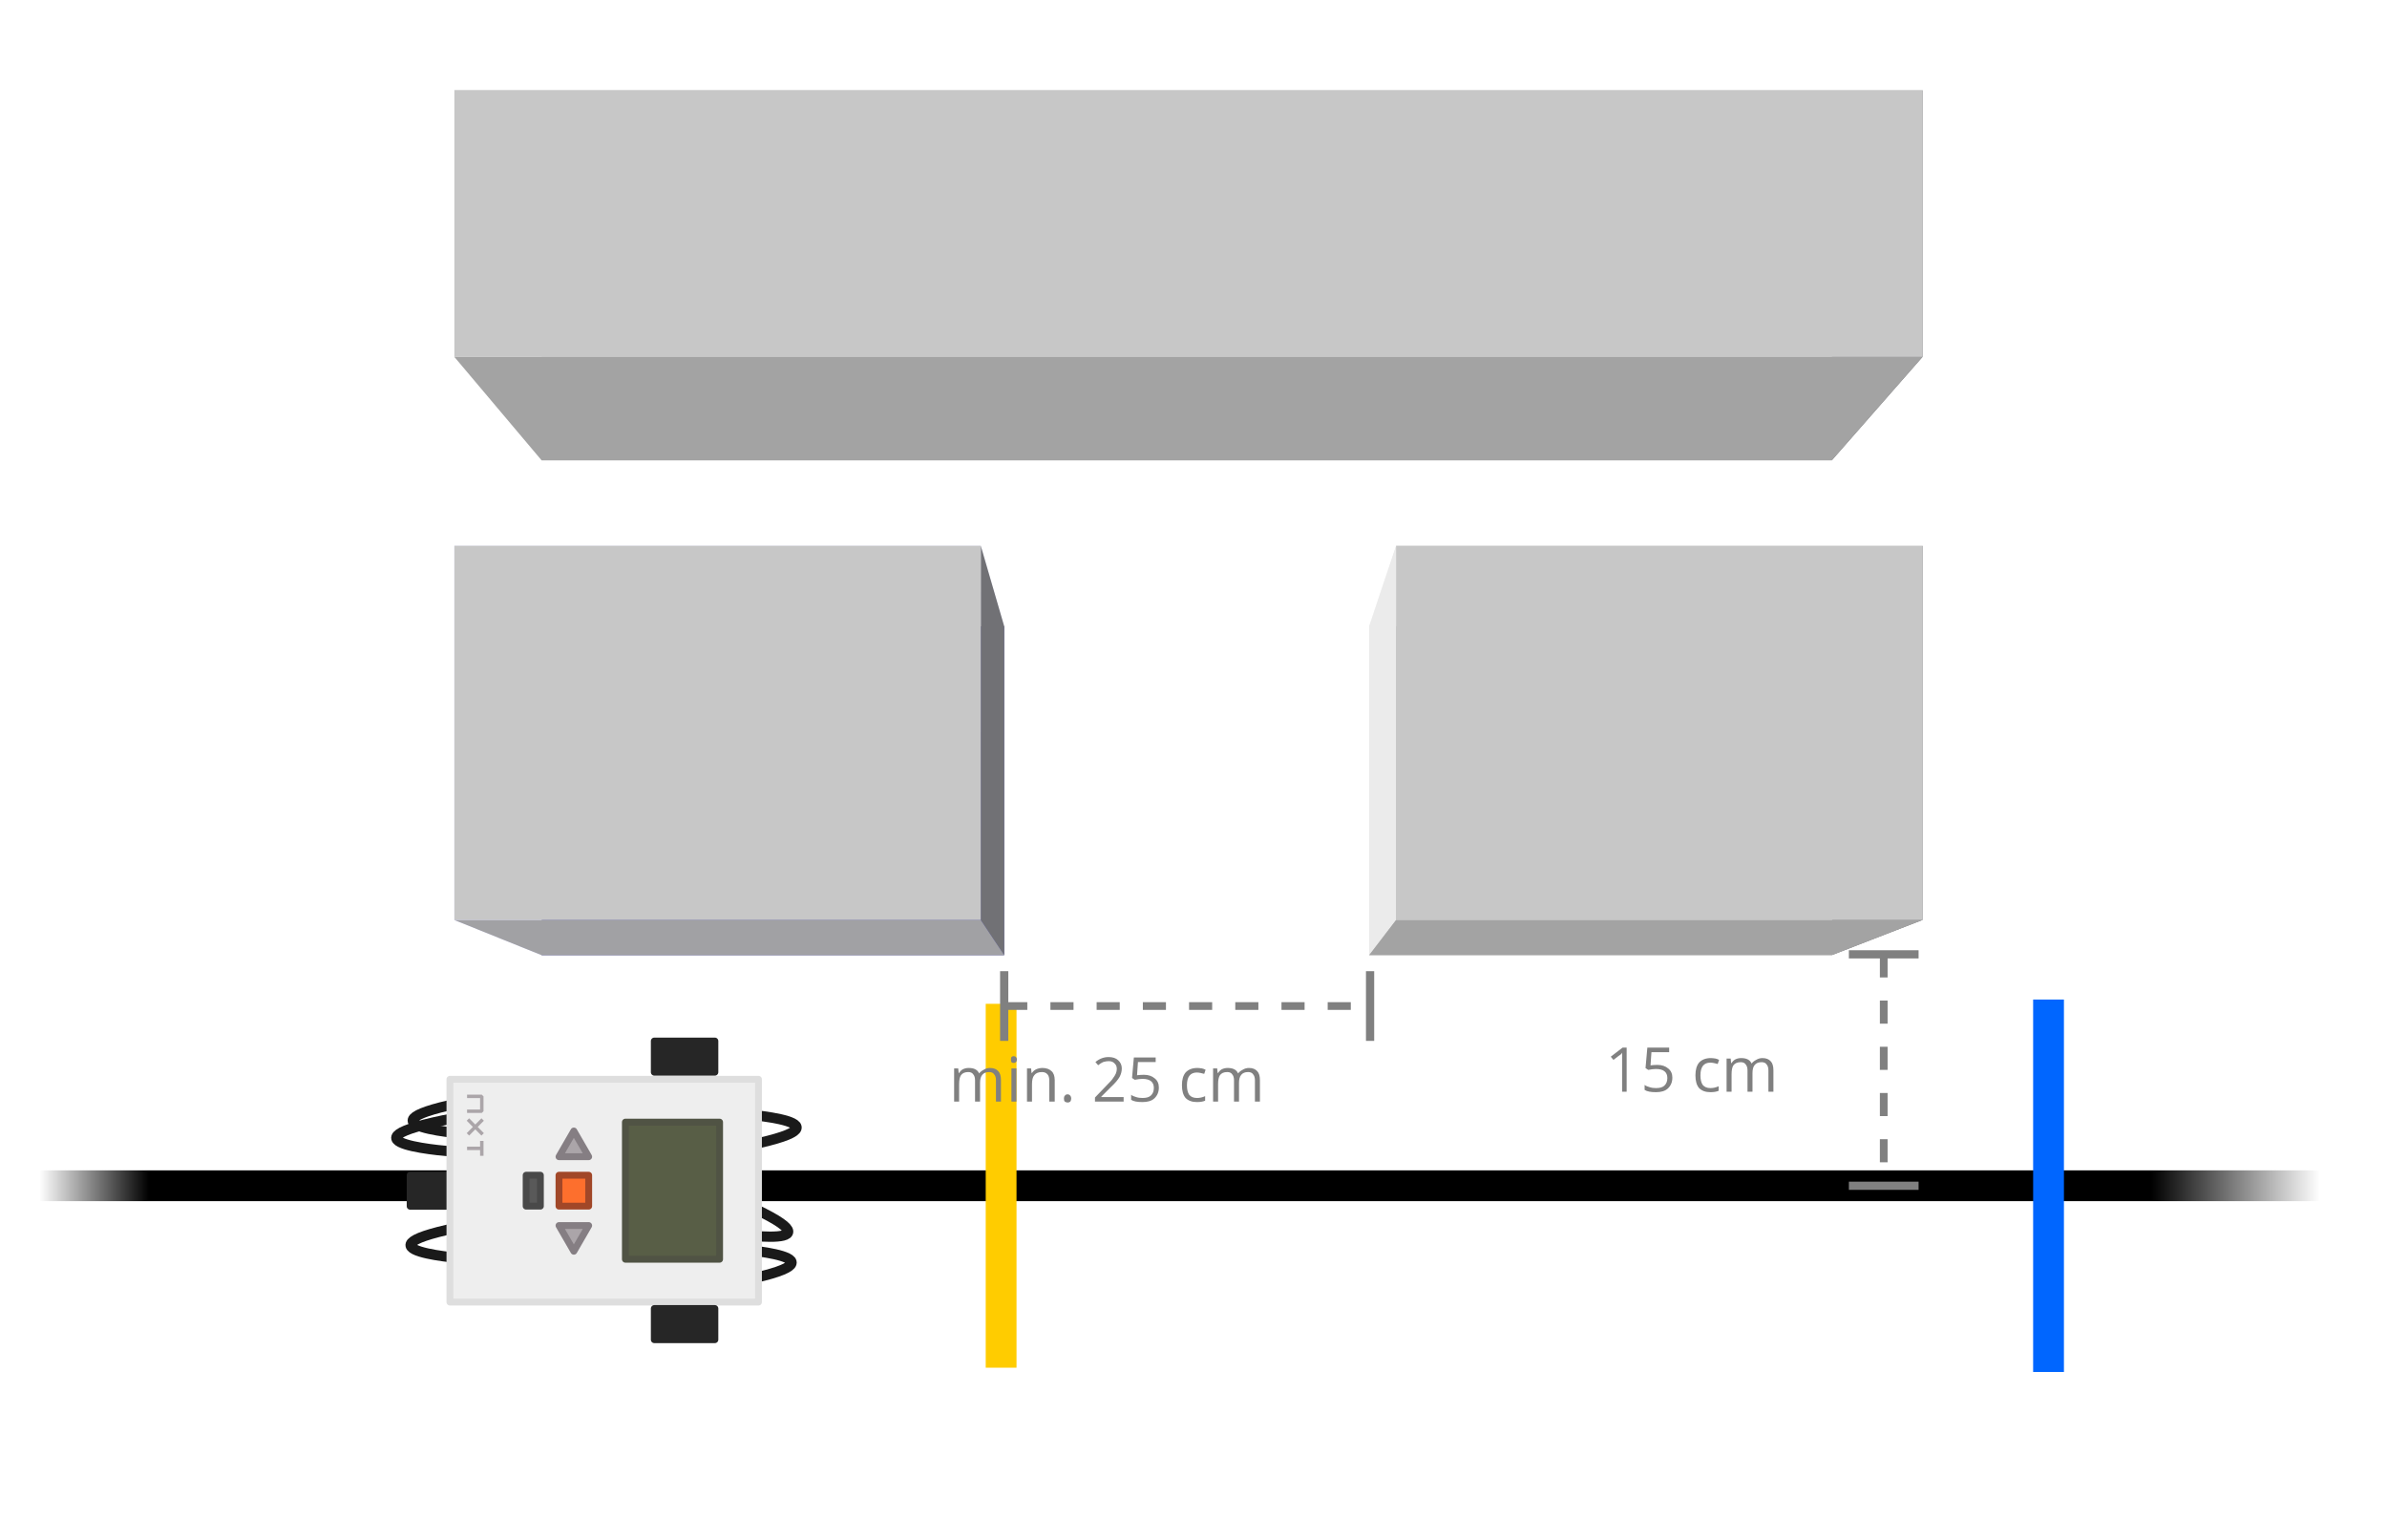
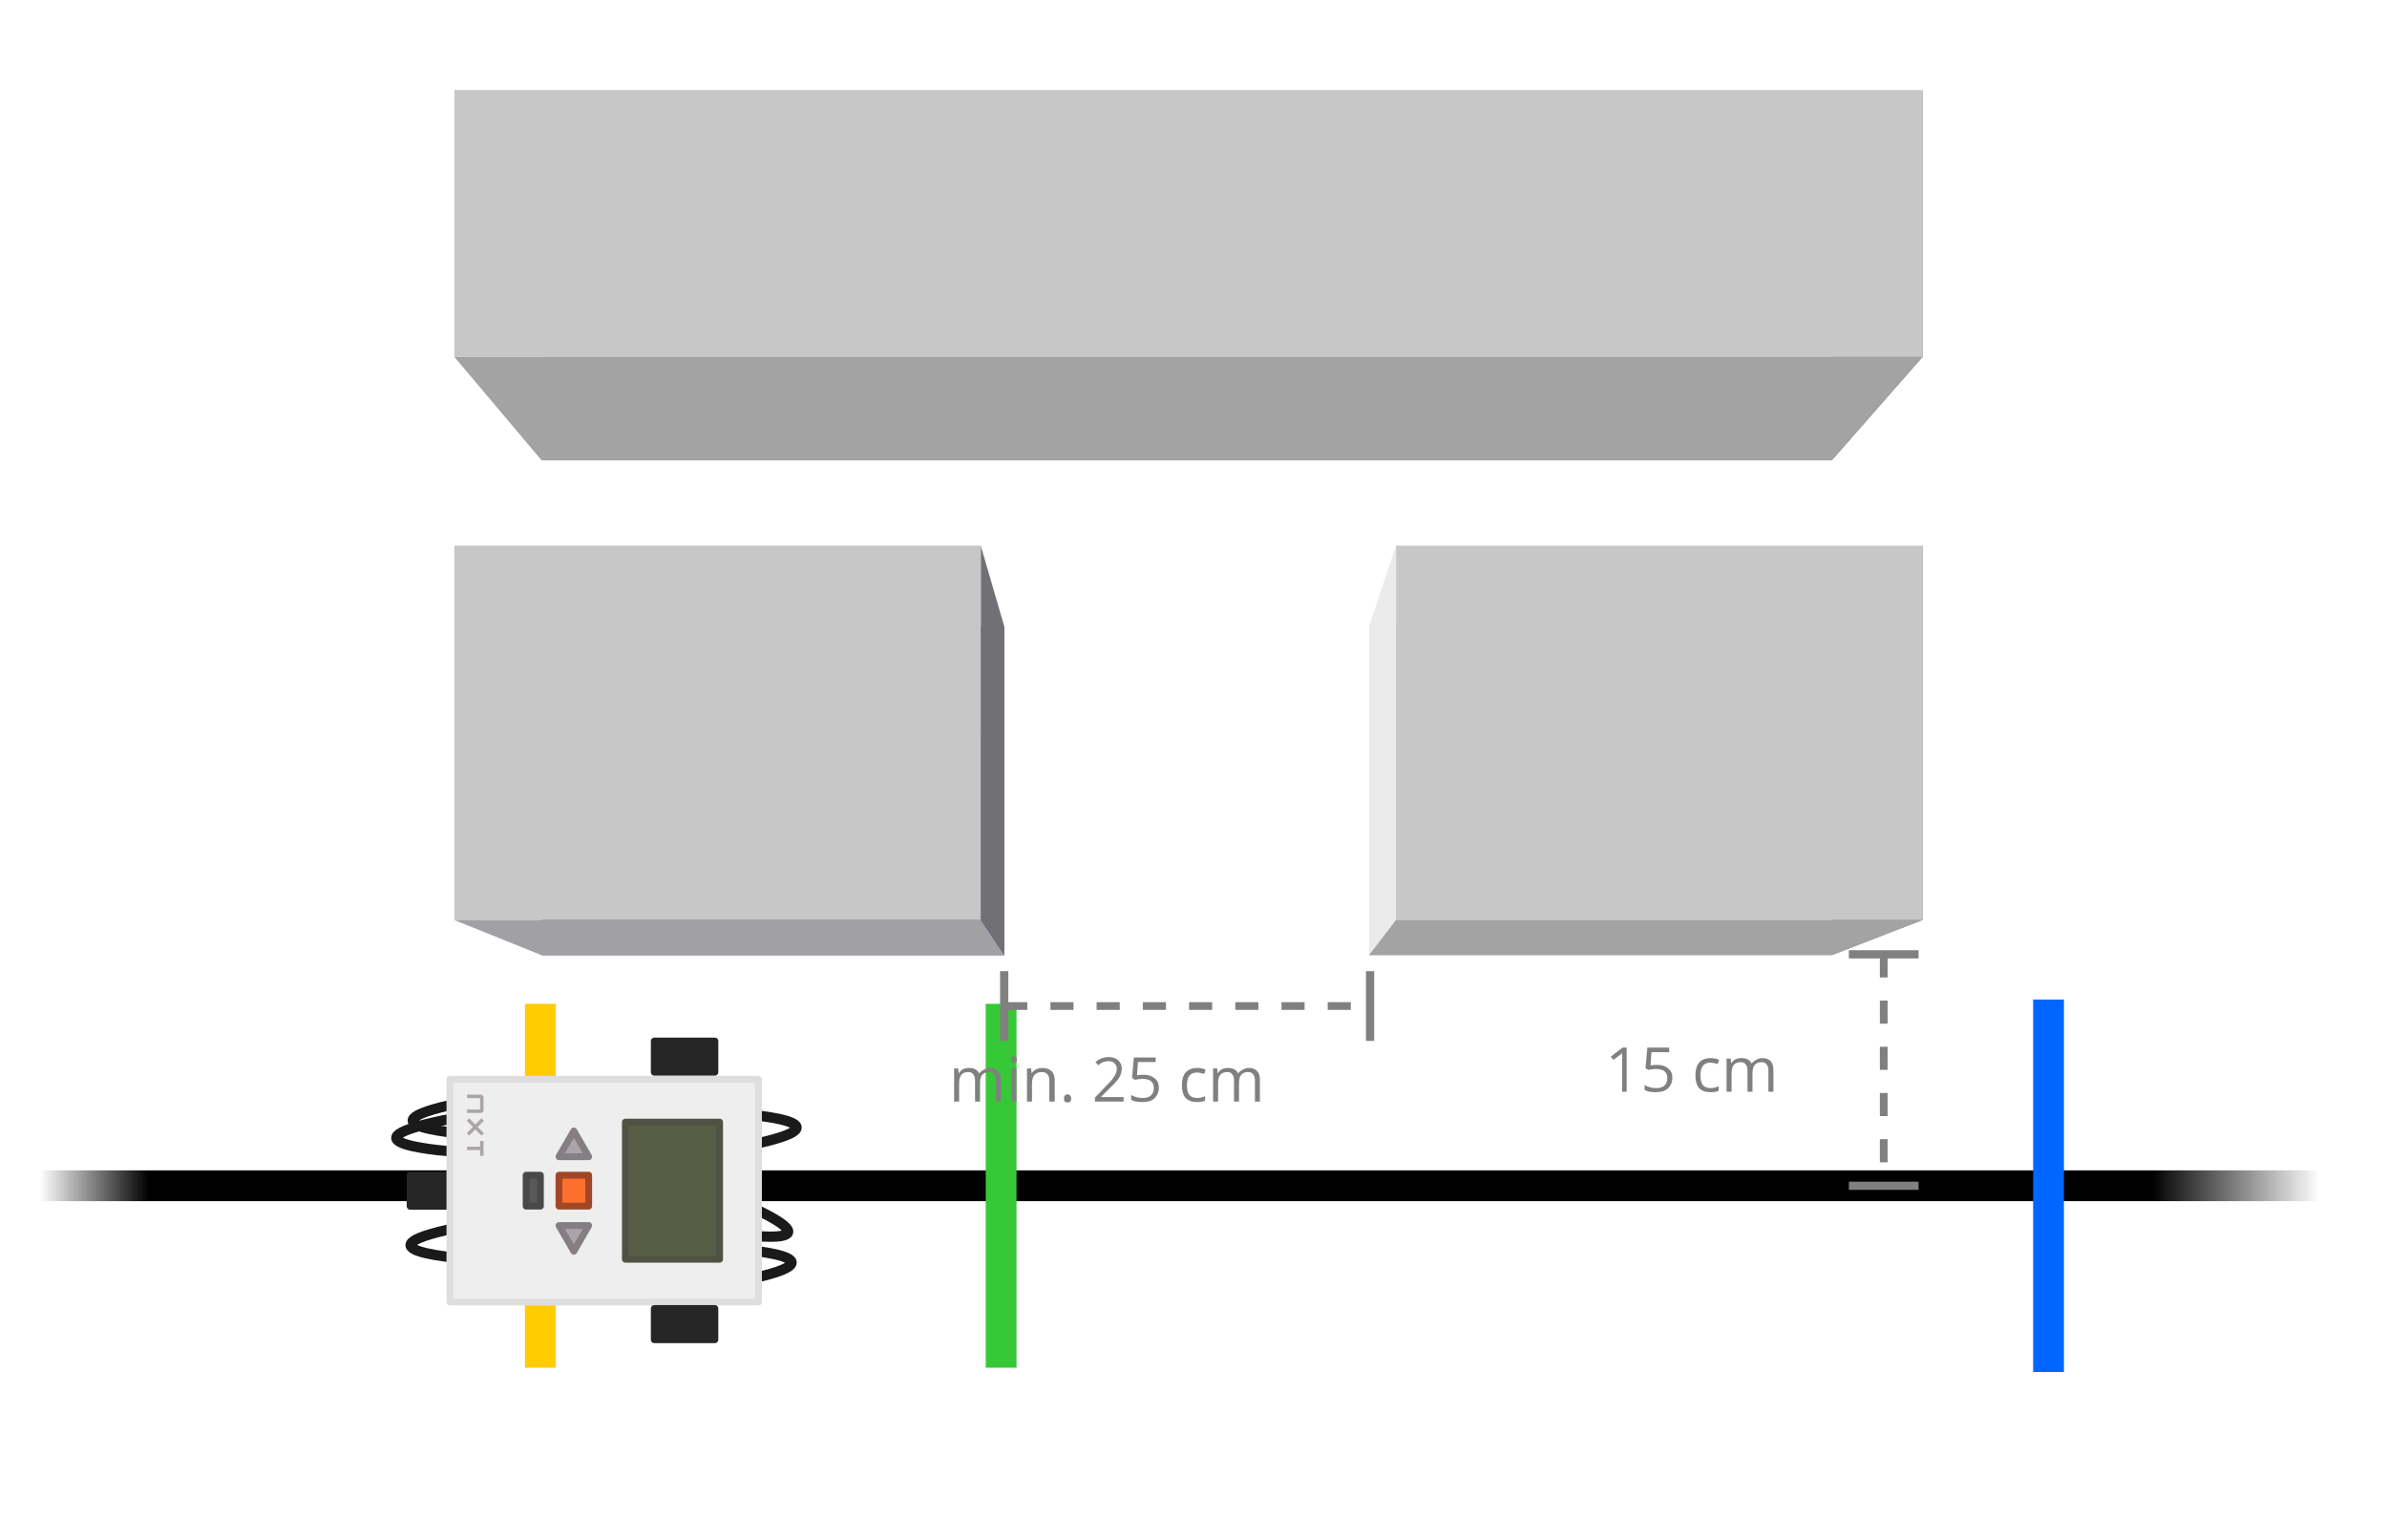
<svg xmlns="http://www.w3.org/2000/svg" xmlns:xlink="http://www.w3.org/1999/xlink" id="svg995" version="1.1" viewBox="0 0 82.021 52.917" height="200" width="310">
  <defs id="defs989">
    <marker style="overflow:visible" id="marker6305" refX="0" refY="0" orient="auto">
      <path transform="scale(0.8)" style="fill:none;fill-opacity:0.75;fill-rule:evenodd;stroke:#808080;stroke-width:1pt;stroke-opacity:1" d="M 0,5.65 V -5.65" id="path6303" />
    </marker>
    <marker style="overflow:visible" id="marker6295" refX="0" refY="0" orient="auto">
      <path transform="scale(0.8)" style="fill:none;fill-opacity:0.75;fill-rule:evenodd;stroke:#808080;stroke-width:1pt;stroke-opacity:1" d="M 0,5.65 V -5.65" id="path6293" />
    </marker>
    <linearGradient xlink:href="#linearGradient1642" id="linearGradient1644" x1="-75.651" y1="11.525" x2="2.706" y2="11.525" gradientUnits="userSpaceOnUse" gradientTransform="translate(77.00828,29.22221)" />
    <linearGradient id="linearGradient1642">
      <stop style="stop-color:#000000;stop-opacity:0" offset="0" id="stop1638" />
      <stop id="stop3747" offset="0.048" style="stop-color:#000000;stop-opacity:1" />
      <stop id="stop3745" offset="0.926" style="stop-color:#000000;stop-opacity:1" />
      <stop style="stop-color:#000000;stop-opacity:0;" offset="1" id="stop1640" />
    </linearGradient>
    <marker style="overflow:visible" id="marker1947" refX="0" refY="0" orient="auto">
      <path transform="scale(0.8)" style="fill:none;fill-opacity:0.75;fill-rule:evenodd;stroke:#808080;stroke-width:1pt;stroke-opacity:1" d="M 0,5.65 V -5.65" id="path1945" />
    </marker>
    <marker style="overflow:visible" id="StopL" refX="0" refY="0" orient="auto">
      <path transform="scale(0.8)" style="fill:none;fill-opacity:0.75;fill-rule:evenodd;stroke:#808080;stroke-width:1pt;stroke-opacity:1" d="M 0,5.65 V -5.65" id="path1391" />
    </marker>
  </defs>
  <g id="layer1">
+     <path style="fill:none;stroke:url(#linearGradient1644);stroke-width:1.058;stroke-linecap:butt;stroke-linejoin:miter;stroke-miterlimit:4;stroke-dasharray:none;stroke-opacity:1" d="M 79.714,40.747 H 0.97" id="path1636" />
+     <path style="fill:#ffcc00;stroke:#ffcc00;stroke-width:1.058;stroke-linecap:square;stroke-linejoin:miter;stroke-miterlimit:4;stroke-dasharray:none;stroke-opacity:1" d="M 18.568,35.024 V 46.47" id="path1797" />
    <g style="opacity:1;fill:#262626;stroke:#000000;stroke-width:4;stroke-linejoin:bevel;stroke-miterlimit:4;stroke-dasharray:none;stroke-opacity:0" id="g5846">
      <path points="15.614,3.096 18.611,7.761 62.943,7.761 66.061,3.096 " d="M 66.061,3.096 H 15.614 l 2.998,4.666 h 44.332 z" style="fill:#f4f4f4;fill-opacity:1;fill-rule:evenodd;stroke:none;stroke-width:2.726;stroke-linejoin:round" id="path5834" />
      <path points="18.611,15.819 18.611,7.761 15.614,3.096 15.614,12.265 " d="m 15.614,12.265 2.998,3.554 V 7.761 l -2.998,-4.666 z" style="fill:#ebebeb;fill-opacity:1;fill-rule:evenodd;stroke:none;stroke-width:2.726;stroke-linejoin:round" id="path5840" />
      <path points="18.611,15.819 18.611,7.761 62.943,7.761 62.943,15.819 " d="M 62.943,15.819 H 18.611 V 7.761 h 44.332 z" style="fill:#c7c7c7;fill-opacity:1;fill-rule:evenodd;stroke:none;stroke-width:2.726;stroke-linejoin:round" id="path5838" />
      <path points="62.943,15.819 62.943,7.761 66.061,3.096 66.061,12.265 " d="M 66.061,12.265 62.943,15.819 V 7.761 l 3.118,-4.666 z" style="fill:#717175;fill-opacity:1;fill-rule:evenodd;stroke:none;stroke-width:2.726;stroke-linejoin:round" id="path5836" />
      <path points="15.614,12.265 18.611,15.819 62.943,15.819 66.061,12.265 " d="M 66.061,12.265 H 15.614 l 2.998,3.554 h 44.332 z" style="fill:#a3a3a3;fill-opacity:1;fill-rule:evenodd;stroke:none;stroke-width:2.726;stroke-linejoin:round" id="path5842" />
      <path points="15.614,12.265 15.614,3.096 66.061,3.096 66.061,12.265 " d="M 66.061,12.265 H 15.614 V 3.096 h 50.447 z" style="fill:#c7c7c7;fill-opacity:1;fill-rule:evenodd;stroke:none;stroke-width:2.726;stroke-linejoin:round" id="path5844" />
    </g>
-     <path style="fill:none;stroke:url(#linearGradient1644);stroke-width:1.058;stroke-linecap:butt;stroke-linejoin:miter;stroke-miterlimit:4;stroke-dasharray:none;stroke-opacity:1" d="M 79.714,40.747 H 0.97" id="path1636" />
    <g style="opacity:1;fill:#262626;stroke:#000000;stroke-width:4;stroke-linejoin:bevel;stroke-miterlimit:4;stroke-dasharray:none;stroke-opacity:0" id="g3753">
      <path points="18.611,21.521 15.614,18.753 33.7,18.753 34.506,21.521 " d="M 34.506,21.521 H 18.611 l -2.998,-2.767 h 18.087 z" style="fill:#e9e9ff;fill-rule:evenodd;stroke:none;stroke-width:2.726;stroke-linejoin:round" id="path3765" />
      <path points="15.614,31.614 15.614,18.753 18.611,21.521 18.611,32.823 " d="m 18.611,32.823 -2.998,-1.208 V 18.753 l 2.998,2.767 z" style="fill:#d7d7ff;fill-rule:evenodd;stroke:none;stroke-width:2.726;stroke-linejoin:round" id="path3761" />
      <path points="18.611,32.823 18.611,21.521 34.506,21.521 34.506,32.823 " d="M 34.506,32.823 H 18.611 l 0,-11.302 h 15.894 z" style="fill:#4d4d9f;fill-rule:evenodd;stroke:none;stroke-width:2.726;stroke-linejoin:round" id="path3757" />
      <path points="33.7,31.614 33.7,18.753 34.506,21.521 34.506,32.823 " d="m 34.506,32.823 -0.805,-1.208 0,-12.861 0.805,2.767 z" style="fill:#717175;fill-opacity:1;fill-rule:evenodd;stroke:none;stroke-width:2.726;stroke-linejoin:round" id="path3755" />
      <path points="18.611,32.823 15.614,31.614 33.7,31.614 34.506,32.823 " d="M 34.506,32.823 H 18.611 l -2.998,-1.208 h 18.087 z" style="fill:#a1a1a4;fill-opacity:1;fill-rule:evenodd;stroke:none;stroke-width:2.726;stroke-linejoin:round" id="path3759" />
      <path points="15.614,31.614 15.614,18.753 33.7,18.753 33.7,31.614 " d="M 33.7,31.614 H 15.614 V 18.753 h 18.087 z" style="fill:#c7c7c7;fill-opacity:1;fill-rule:evenodd;stroke:none;stroke-width:2.726;stroke-linejoin:round" id="path3763" />
    </g>
-     <path style="fill:#ffcc00;stroke:#ffcc00;stroke-width:1.058;stroke-linecap:square;stroke-linejoin:miter;stroke-miterlimit:4;stroke-dasharray:none;stroke-opacity:1" d="M 34.4,35.024 V 46.47" id="path2895" />
+     <path style="fill:#ffcc00;stroke:#37c837;stroke-width:1.058;stroke-linecap:square;stroke-linejoin:miter;stroke-miterlimit:4;stroke-dasharray:none;stroke-opacity:1" d="M 34.4,35.024 V 46.47" id="path2895" />
    <path style="fill:none;stroke:#0066ff;stroke-width:1.058;stroke-linecap:butt;stroke-linejoin:miter;stroke-miterlimit:4;stroke-dasharray:none;stroke-opacity:1" d="M 70.391,34.348 V 47.146" id="path3811" />
    <path style="fill:none;stroke:#808080;stroke-width:0.265;stroke-linecap:butt;stroke-linejoin:miter;stroke-miterlimit:4;stroke-dasharray:0.794, 0.794;stroke-dashoffset:0;stroke-opacity:1;marker-start:url(#marker1947);marker-end:url(#StopL)" d="M 34.506,34.571 H 47.078" id="path1220" />
    <text xml:space="preserve" style="font-size:2.117px;line-height:1.25;font-family:'Exo 2';-inkscape-font-specification:'Exo 2, ';text-align:center;letter-spacing:0px;word-spacing:0px;text-anchor:middle;fill:#808080;fill-opacity:1;stroke-width:0.265;stroke-miterlimit:4;stroke-dasharray:none" x="46.218" y="37.856" id="text3289">
      <tspan x="46.218" y="37.856" style="font-style:normal;font-variant:normal;font-weight:normal;font-stretch:normal;font-size:2.117px;font-family:'Open Sans';-inkscape-font-specification:'Open Sans';text-align:end;text-anchor:end;fill:#808080;fill-opacity:1;stroke-width:0.265;stroke-miterlimit:4;stroke-dasharray:none" id="tspan3291">min. 25 cm</tspan>
    </text>
    <g style="opacity:1;fill:#262626;stroke:#000000;stroke-width:4;stroke-linejoin:bevel;stroke-miterlimit:4;stroke-dasharray:none;stroke-opacity:0" id="g5123">
      <path points="47.972,18.753 47.047,21.521 62.943,21.521 66.061,18.753 " d="M 66.061,18.753 H 47.972 l -0.925,2.767 h 15.896 z" style="fill:#f4f4f4;fill-opacity:1;fill-rule:evenodd;stroke:none;stroke-width:2.726;stroke-linejoin:round" id="path5111" />
      <path points="62.943,32.823 62.943,21.521 66.061,18.753 66.061,31.614 " d="m 66.061,31.614 -3.118,1.208 V 21.521 l 3.118,-2.767 z" style="fill:#717175;fill-opacity:1;fill-rule:evenodd;stroke:none;stroke-width:2.726;stroke-linejoin:round" id="path5117" />
      <path points="47.047,32.823 47.047,21.521 62.943,21.521 62.943,32.823 " d="M 62.943,32.823 H 47.047 V 21.521 h 15.896 z" style="fill:#c7c7c7;fill-opacity:1;fill-rule:evenodd;stroke:none;stroke-width:2.726;stroke-linejoin:round" id="path5121" />
      <path points="47.047,32.823 47.047,21.521 47.972,18.753 47.972,31.614 " d="m 47.972,31.614 -0.925,1.208 V 21.521 l 0.925,-2.767 z" style="fill:#ebebeb;fill-opacity:1;fill-rule:evenodd;stroke:none;stroke-width:2.726;stroke-linejoin:round" id="path5113" />
      <path points="47.972,31.614 47.047,32.823 62.943,32.823 66.061,31.614 " d="M 66.061,31.614 H 47.972 l -0.925,1.208 h 15.896 z" style="fill:#a3a3a3;fill-opacity:1;fill-rule:evenodd;stroke:none;stroke-width:2.726;stroke-linejoin:round" id="path5119" />
      <path points="47.972,31.614 47.972,18.753 66.061,18.753 66.061,31.614 " d="M 66.061,31.614 H 47.972 V 18.753 h 18.089 z" style="fill:#c7c7c7;fill-opacity:1;fill-rule:evenodd;stroke:none;stroke-width:2.726;stroke-linejoin:round" id="path5115" />
    </g>
    <g id="g987" transform="matrix(0,0.2226064,-0.2226064,0,73.76919,49.45652)">
      <path style="fill:none;stroke:#1a1a1a;stroke-width:1.587;stroke-linecap:butt;stroke-linejoin:miter;stroke-miterlimit:4;stroke-dasharray:none;stroke-opacity:1" d="m -31.877,219.267 c 0,0 3.213,-20.506 -5.028,-1.397" id="path967" />
      <path id="path965" d="m -29.425,218.486 c 0,0 1.336,-20.713 5.212,-0.267" style="fill:none;stroke:#1a1a1a;stroke-width:1.587;stroke-linecap:butt;stroke-linejoin:miter;stroke-miterlimit:4;stroke-dasharray:none;stroke-opacity:1" />
      <path style="fill:none;stroke:#1a1a1a;stroke-width:1.587;stroke-linecap:butt;stroke-linejoin:miter;stroke-miterlimit:4;stroke-dasharray:none;stroke-opacity:1" d="m -50.271,217.714 c 0,0 1.336,-20.713 5.212,-0.267" id="path963" />
      <rect y="258.724" x="-40.77" height="9.354" width="4.811" id="rect941" style="fill:#262626;fill-opacity:1;stroke:#262626;stroke-width:1.058;stroke-linecap:butt;stroke-linejoin:round;stroke-miterlimit:4;stroke-dasharray:none;stroke-opacity:1" />
      <path id="path943" d="m -44.361,260.929 c 0,0 -1.336,20.713 -5.212,0.267" style="fill:none;stroke:#1a1a1a;stroke-width:1.587;stroke-linecap:butt;stroke-linejoin:miter;stroke-miterlimit:4;stroke-dasharray:none;stroke-opacity:1" />
      <path style="fill:none;stroke:#1a1a1a;stroke-width:1.587;stroke-linecap:butt;stroke-linejoin:miter;stroke-miterlimit:4;stroke-dasharray:none;stroke-opacity:1" d="m -47.034,258.39 c 0,0 -1.336,20.713 -5.212,0.267" id="path945" />
      <path id="path947" d="m -27.807,258.724 c 0,0 -1.336,20.713 -5.212,0.267" style="fill:none;stroke:#1a1a1a;stroke-width:1.587;stroke-linecap:butt;stroke-linejoin:miter;stroke-miterlimit:4;stroke-dasharray:none;stroke-opacity:1" />
      <rect y="214.312" x="-55.562" height="47.625" width="34.396" id="rect925" style="fill:#eeeeee;fill-opacity:1;stroke:#dedede;stroke-width:1.058;stroke-linecap:butt;stroke-linejoin:round;stroke-miterlimit:4;stroke-dasharray:none;stroke-opacity:1" />
      <rect y="220.313" x="-48.948" height="14.539" width="21.167" id="rect927" style="fill:#585e46;fill-opacity:1;stroke:#505344;stroke-width:1.058;stroke-linecap:butt;stroke-linejoin:round;stroke-miterlimit:4;stroke-dasharray:none;stroke-opacity:1" />
      <rect y="240.52" x="-40.751" height="4.583" width="4.772" id="rect929" style="fill:#fd6f2d;fill-opacity:1;stroke:#a14728;stroke-width:1.058;stroke-linecap:butt;stroke-linejoin:round;stroke-miterlimit:4;stroke-dasharray:none;stroke-opacity:1" />
      <path transform="rotate(90,-47.29872,243.1376)" d="m -47.625,243.417 -1.146,-1.984 -1.146,-1.984 2.291,0 2.291,0 -1.146,1.984 z" id="path931" style="fill:#aba5a9;fill-opacity:1;stroke:#857e83;stroke-width:1.058;stroke-linecap:butt;stroke-linejoin:round;stroke-miterlimit:4;stroke-dasharray:none;stroke-opacity:1" />
      <rect style="fill:#595959;fill-opacity:1;stroke:#494949;stroke-width:1.058;stroke-linecap:butt;stroke-linejoin:round;stroke-miterlimit:4;stroke-dasharray:none;stroke-opacity:1" id="rect933" width="4.772" height="2.197" x="-40.751" y="247.976" />
      <path style="fill:#aba5a9;fill-opacity:1;stroke:#857e83;stroke-width:1.058;stroke-linecap:butt;stroke-linejoin:round;stroke-miterlimit:4;stroke-dasharray:none;stroke-opacity:1" id="path935" d="m -47.625,243.417 -1.146,-1.984 -1.146,-1.984 2.291,0 2.291,0 -1.146,1.984 z" transform="matrix(0,1,1,0,-272.4315,290.4363)" />
      <rect y="221.039" x="-61.467" height="9.354" width="4.811" id="rect937" style="fill:#262626;fill-opacity:1;stroke:#262626;stroke-width:1.058;stroke-linecap:butt;stroke-linejoin:round;stroke-miterlimit:4;stroke-dasharray:none;stroke-opacity:1" />
      <rect style="fill:#262626;fill-opacity:1;stroke:#262626;stroke-width:1.058;stroke-linecap:butt;stroke-linejoin:round;stroke-miterlimit:4;stroke-dasharray:none;stroke-opacity:1" id="rect939" width="4.811" height="9.354" x="-20.173" y="221.039" />
      <path id="path951" d="m -52.923,259.293 v -2.275 h 2.293 v 2.275" style="fill:none;stroke:#aba5a9;stroke-width:0.529;stroke-linecap:butt;stroke-linejoin:bevel;stroke-miterlimit:4;stroke-dasharray:none;stroke-opacity:1" />
      <path d="m -47.058,256.885 -2.293,2.275 m 0,-2.275 2.293,2.275" style="fill:none;stroke:#aba5a9;stroke-width:0.529;stroke-linecap:butt;stroke-linejoin:miter;stroke-miterlimit:4;stroke-dasharray:none;stroke-opacity:1" id="path955" />
      <path d="m -44.897,259.293 v -2.275 m -1.147,0 h 2.293" style="fill:none;stroke:#aba5a9;stroke-width:0.529;stroke-linecap:butt;stroke-linejoin:miter;stroke-miterlimit:4;stroke-dasharray:none;stroke-opacity:1" id="path959" />
    </g>
    <path style="fill:none;stroke:#808080;stroke-width:0.265;stroke-linecap:butt;stroke-linejoin:miter;stroke-miterlimit:4;stroke-dasharray:0.794, 0.794;stroke-dashoffset:0;stroke-opacity:1;marker-start:url(#marker6295);marker-end:url(#marker6305)" d="m 64.728,32.795 v 7.952" id="path6291" />
    <text xml:space="preserve" style="font-size:2.117px;line-height:1.25;font-family:'Exo 2';-inkscape-font-specification:'Exo 2, ';text-align:center;letter-spacing:0px;word-spacing:0px;text-anchor:middle;fill:#808080;fill-opacity:1;stroke-width:0.265;stroke-miterlimit:4;stroke-dasharray:none" x="63.865" y="37.516" id="text6451">
      <tspan x="63.865" y="37.516" style="font-style:normal;font-variant:normal;font-weight:normal;font-stretch:normal;font-size:2.117px;font-family:'Open Sans';-inkscape-font-specification:'Open Sans';text-align:end;text-anchor:end;fill:#808080;fill-opacity:1;stroke-width:0.265;stroke-miterlimit:4;stroke-dasharray:none" id="tspan6449">15 cm</tspan>
    </text>
  </g>
</svg>
